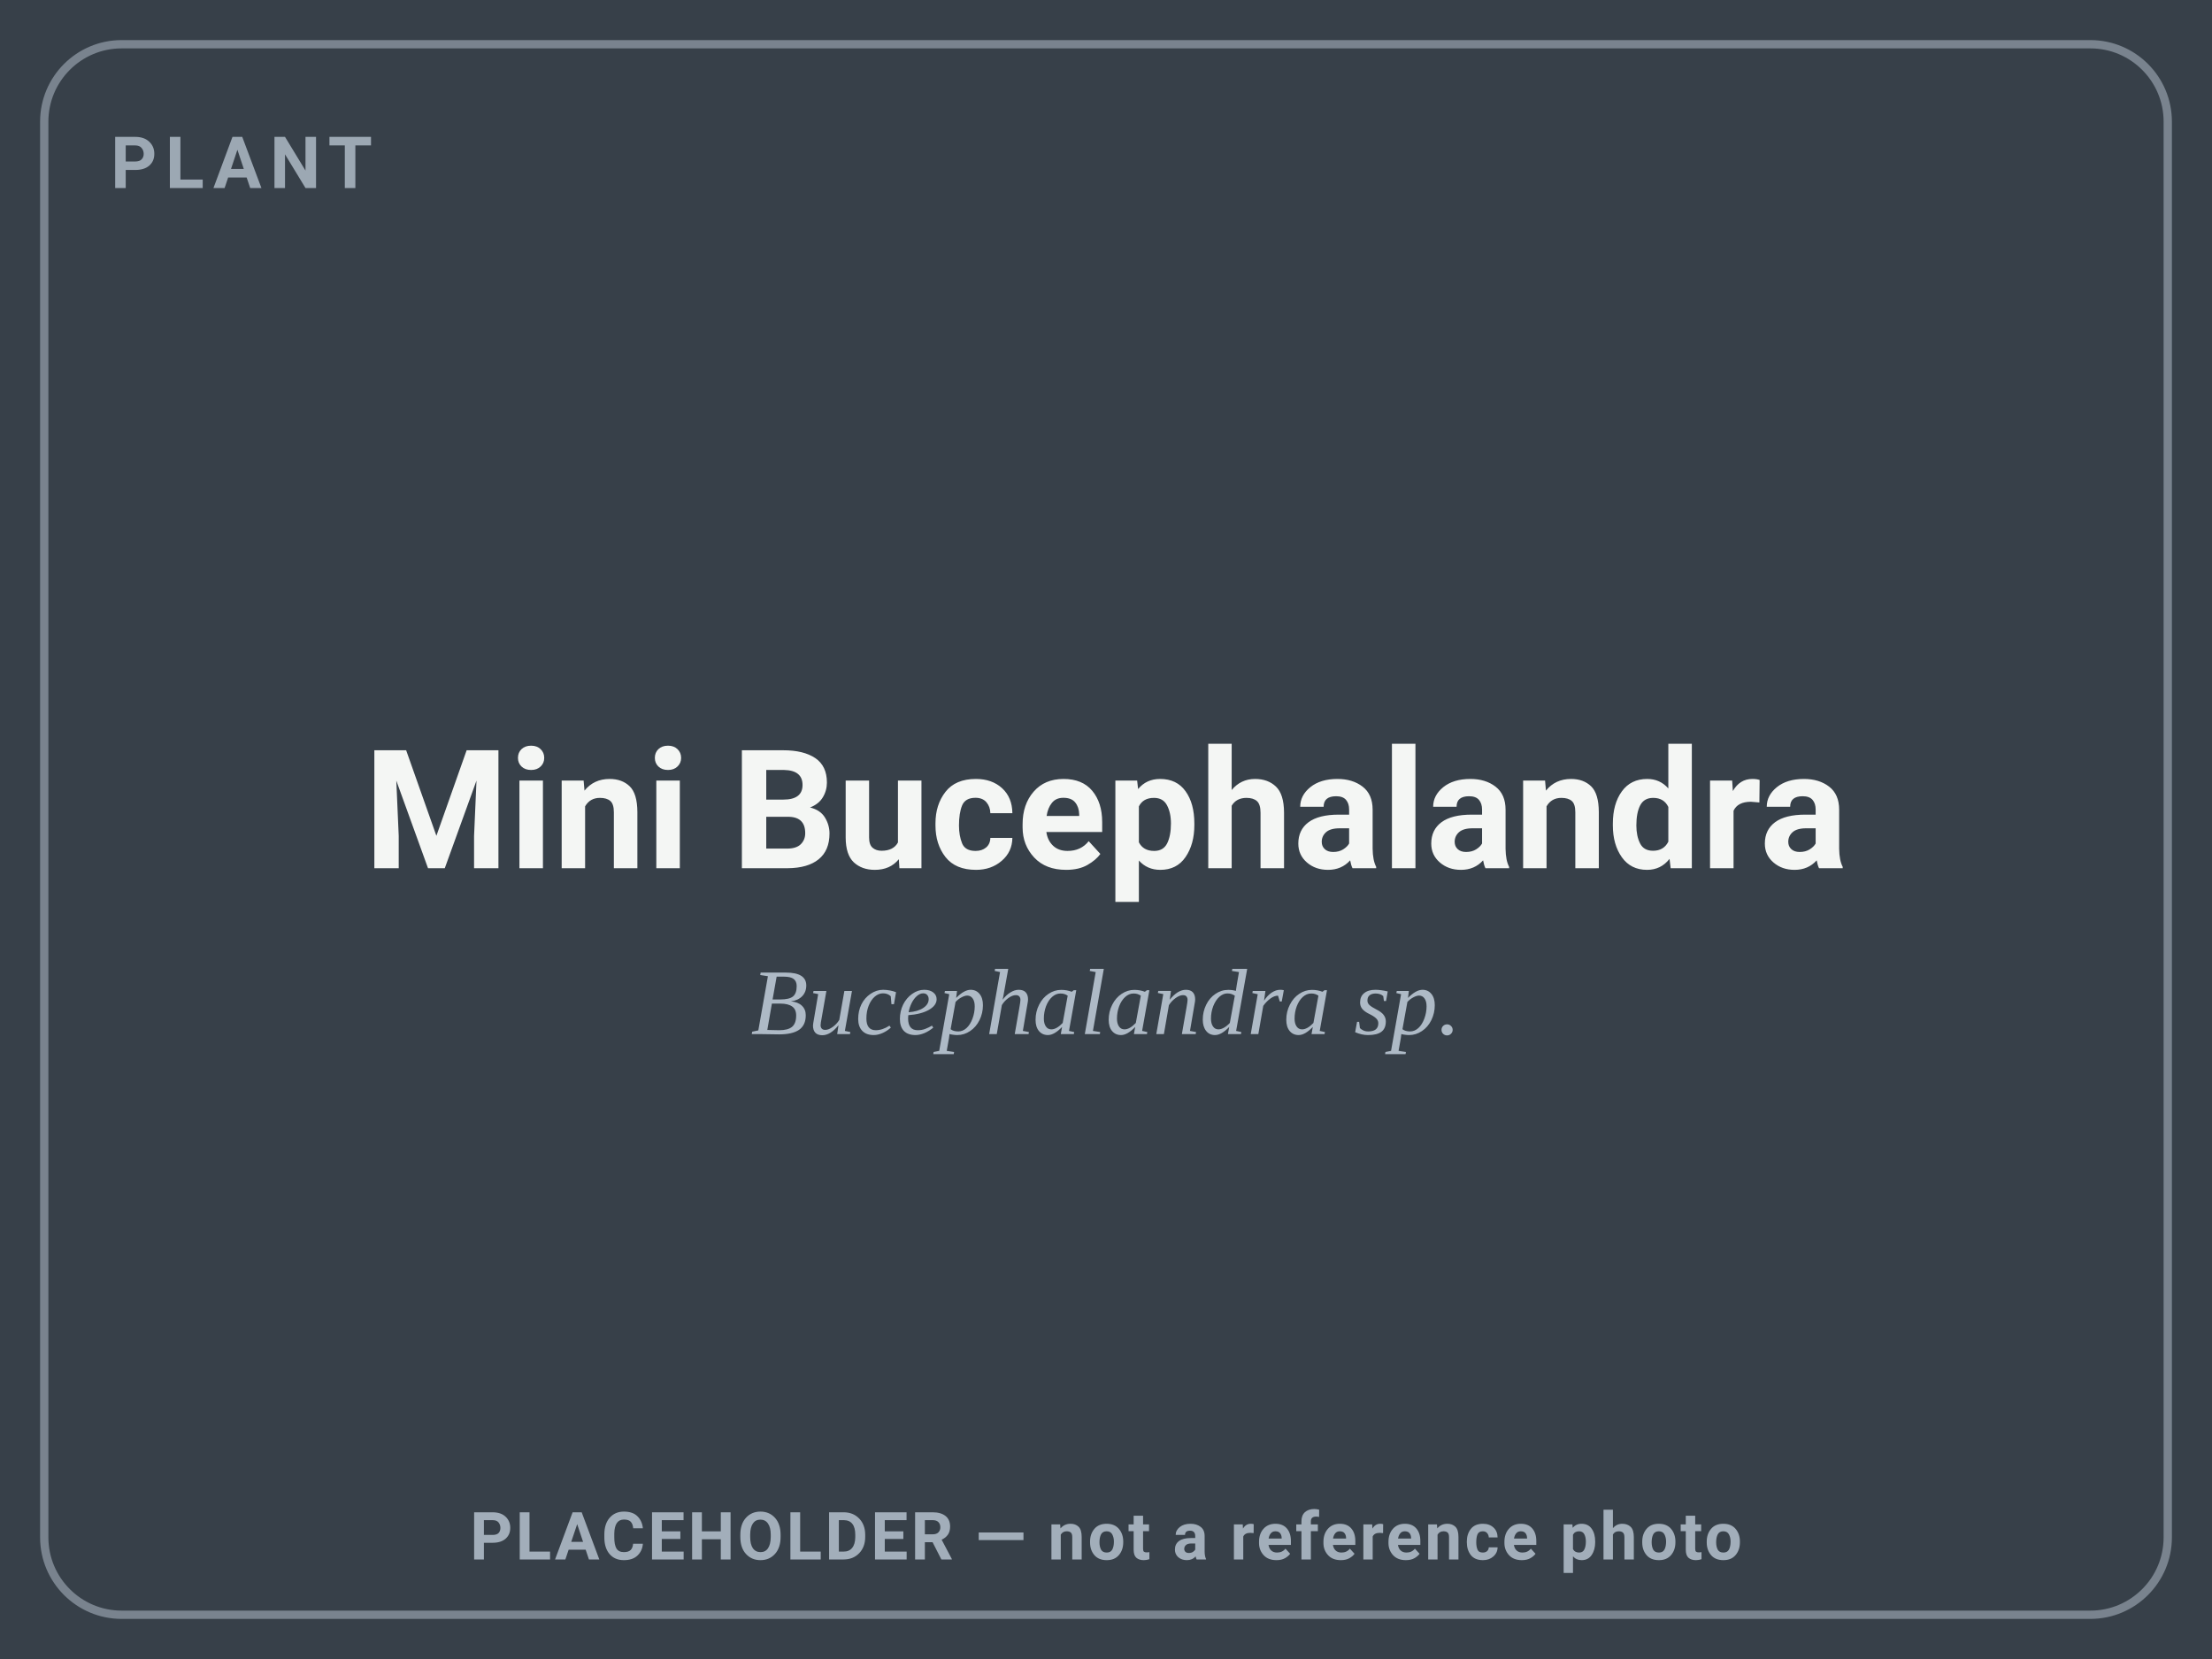
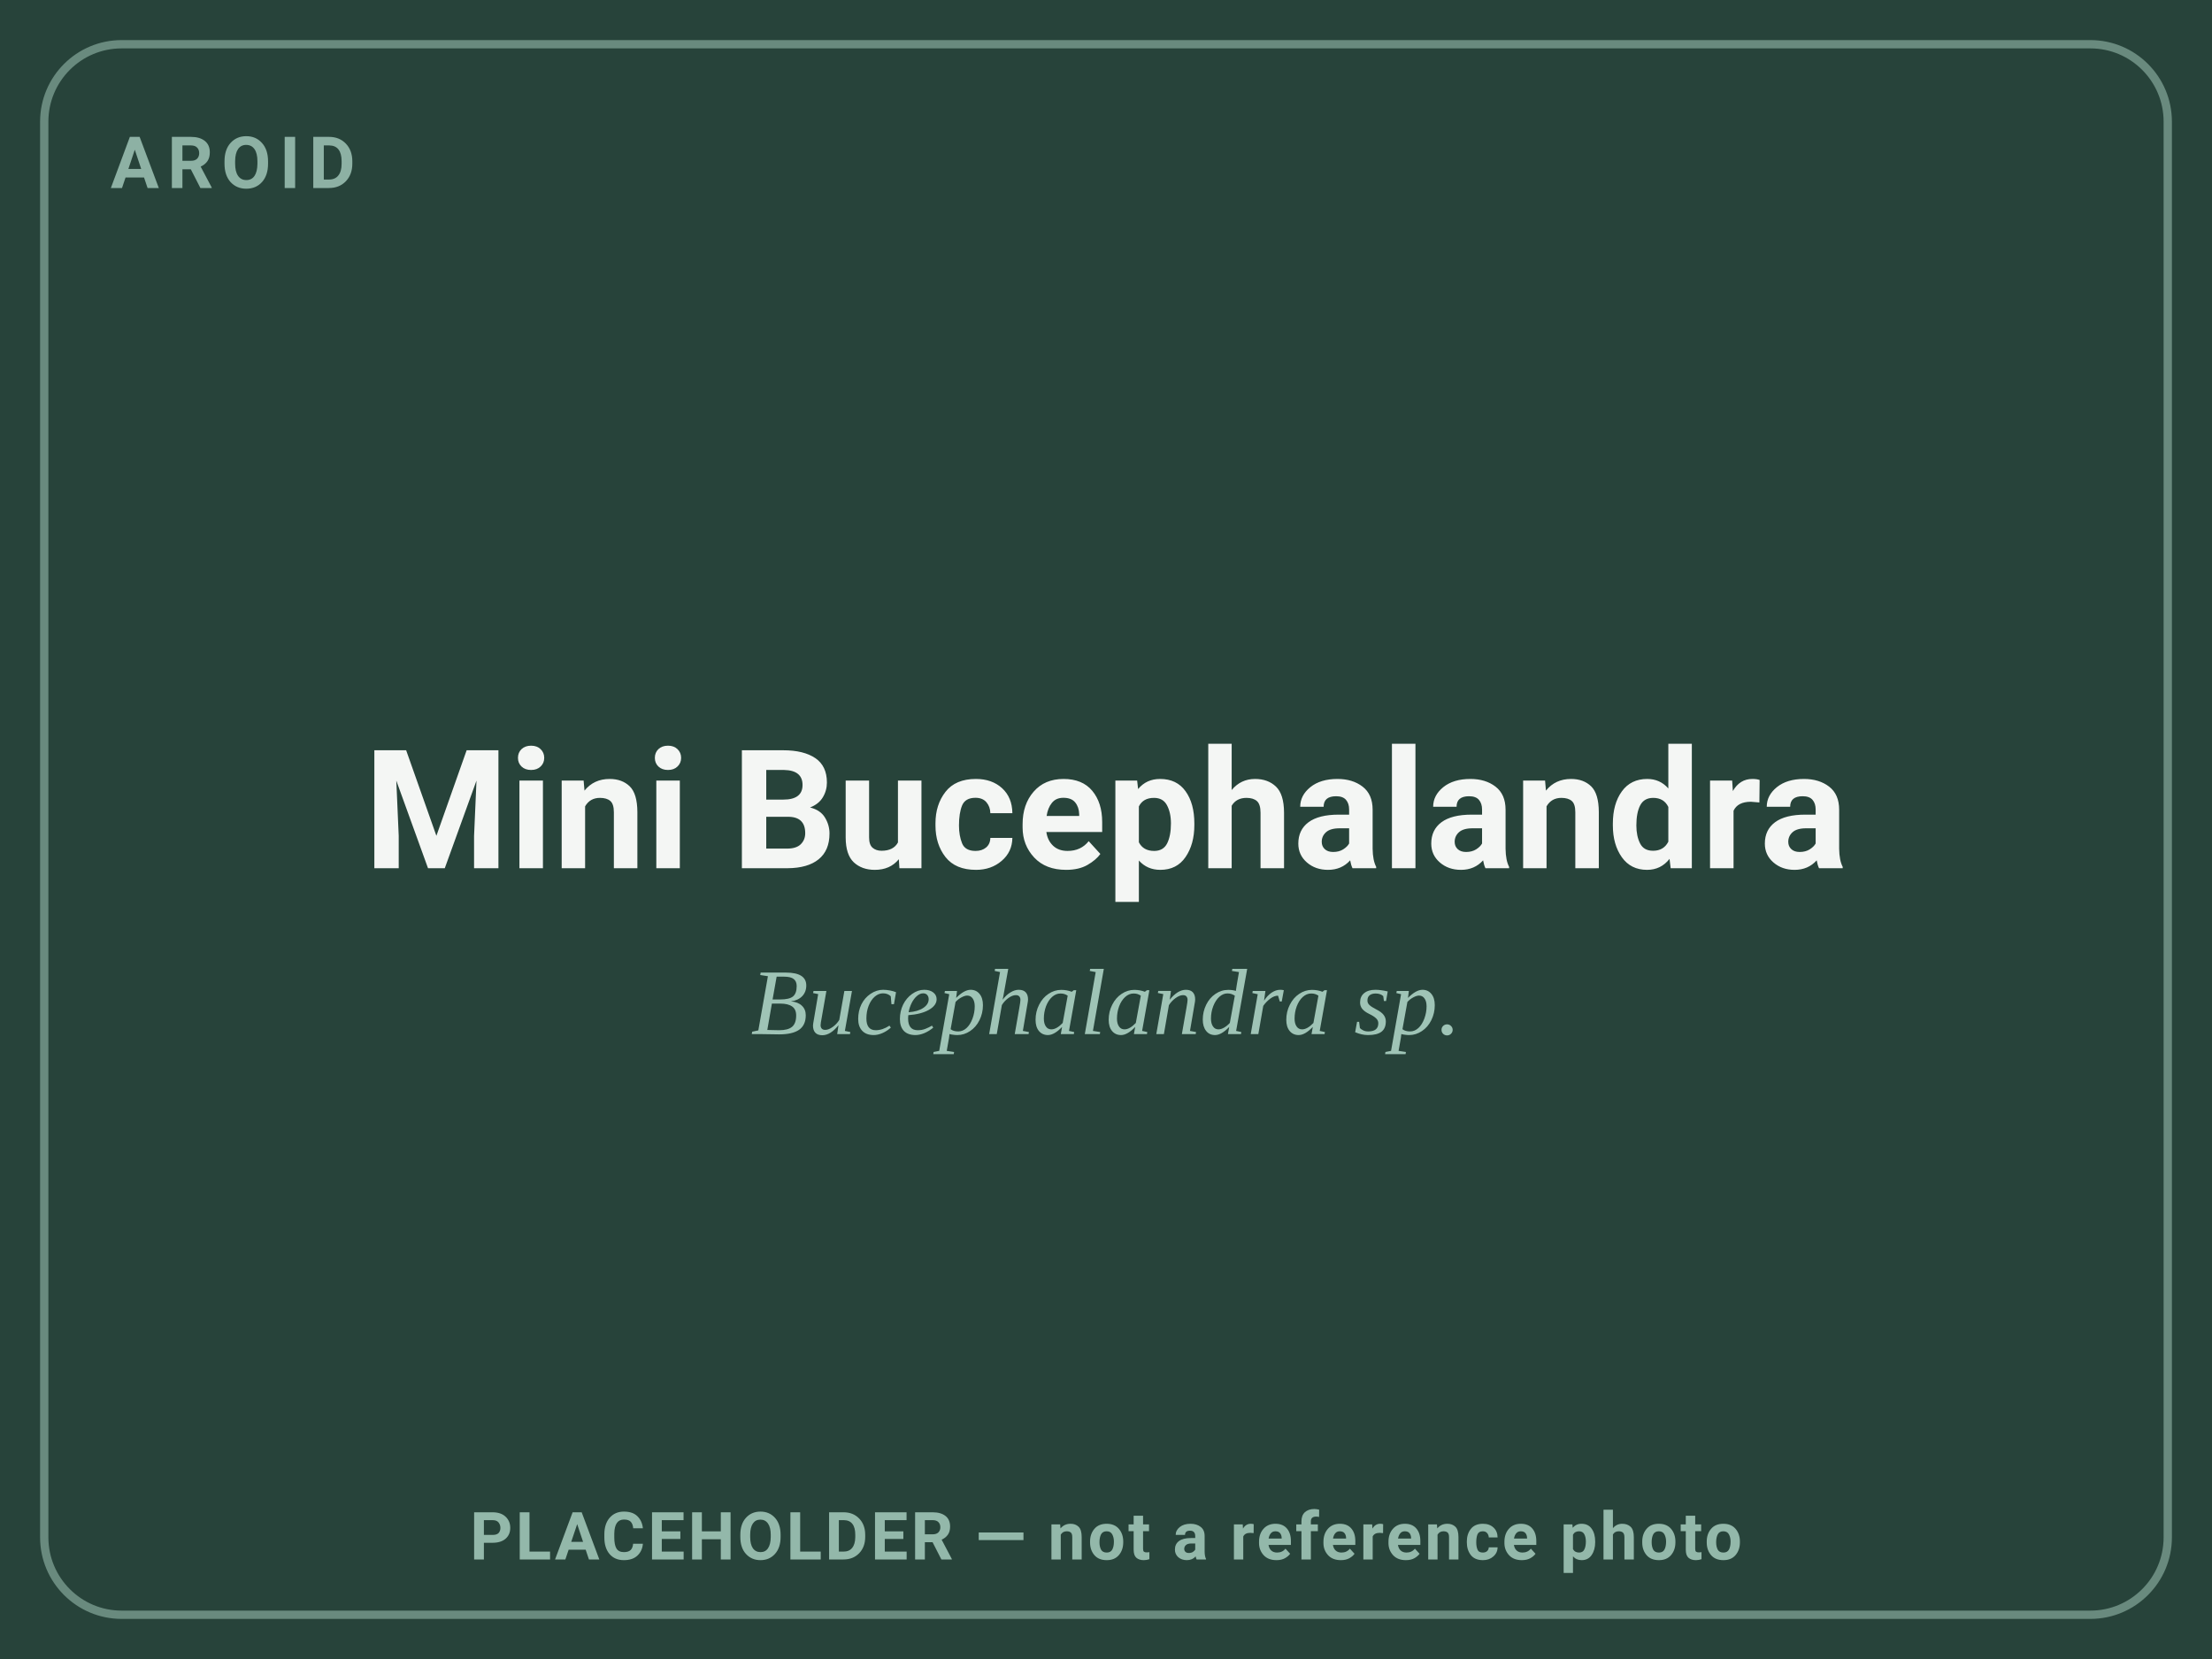
<svg xmlns="http://www.w3.org/2000/svg" viewBox="0 0 400 300" role="img" aria-label="Stylized placeholder for Mini Bucephalandra — not a reference photo">
-   <rect width="400" height="300" fill="#374049" />
-   <rect x="8" y="8" width="384" height="284" rx="14" fill="none" stroke="#aebac6" stroke-width="1.5" opacity="0.55" />
-   <text x="20" y="34" font-family="-apple-system, Segoe UI, Roboto, sans-serif" font-size="13" font-weight="600" letter-spacing="1.5" fill="#aebac6" opacity="0.85">PLANT</text>
+   <rect width="400" height="300" fill="#27433a" />
+   <rect x="8" y="8" width="384" height="284" rx="14" fill="none" stroke="#9fc4b6" stroke-width="1.5" opacity="0.55" />
+   <text x="20" y="34" font-family="-apple-system, Segoe UI, Roboto, sans-serif" font-size="13" font-weight="600" letter-spacing="1.5" fill="#9fc4b6" opacity="0.85">AROID</text>
  <text x="200" text-anchor="middle" font-family="-apple-system, Segoe UI, Roboto, sans-serif" font-size="30" font-weight="700" fill="#f4f6f4">
    <tspan x="200" y="157">Mini Bucephalandra</tspan>
  </text>
-   <text x="200" y="187" text-anchor="middle" font-family="Georgia, Times New Roman, serif" font-style="italic" font-size="17" fill="#aebac6">Bucephalandra sp.</text>
-   <text x="200" y="282" text-anchor="middle" font-family="-apple-system, Segoe UI, Roboto, sans-serif" font-size="12" font-weight="600" letter-spacing="0.5" fill="#aebac6" opacity="0.9">PLACEHOLDER — not a reference photo</text>
+   <text x="200" y="187" text-anchor="middle" font-family="Georgia, Times New Roman, serif" font-style="italic" font-size="17" fill="#9fc4b6">Bucephalandra sp.</text>
+   <text x="200" y="282" text-anchor="middle" font-family="-apple-system, Segoe UI, Roboto, sans-serif" font-size="12" font-weight="600" letter-spacing="0.5" fill="#9fc4b6" opacity="0.9">PLACEHOLDER — not a reference photo</text>
</svg>
